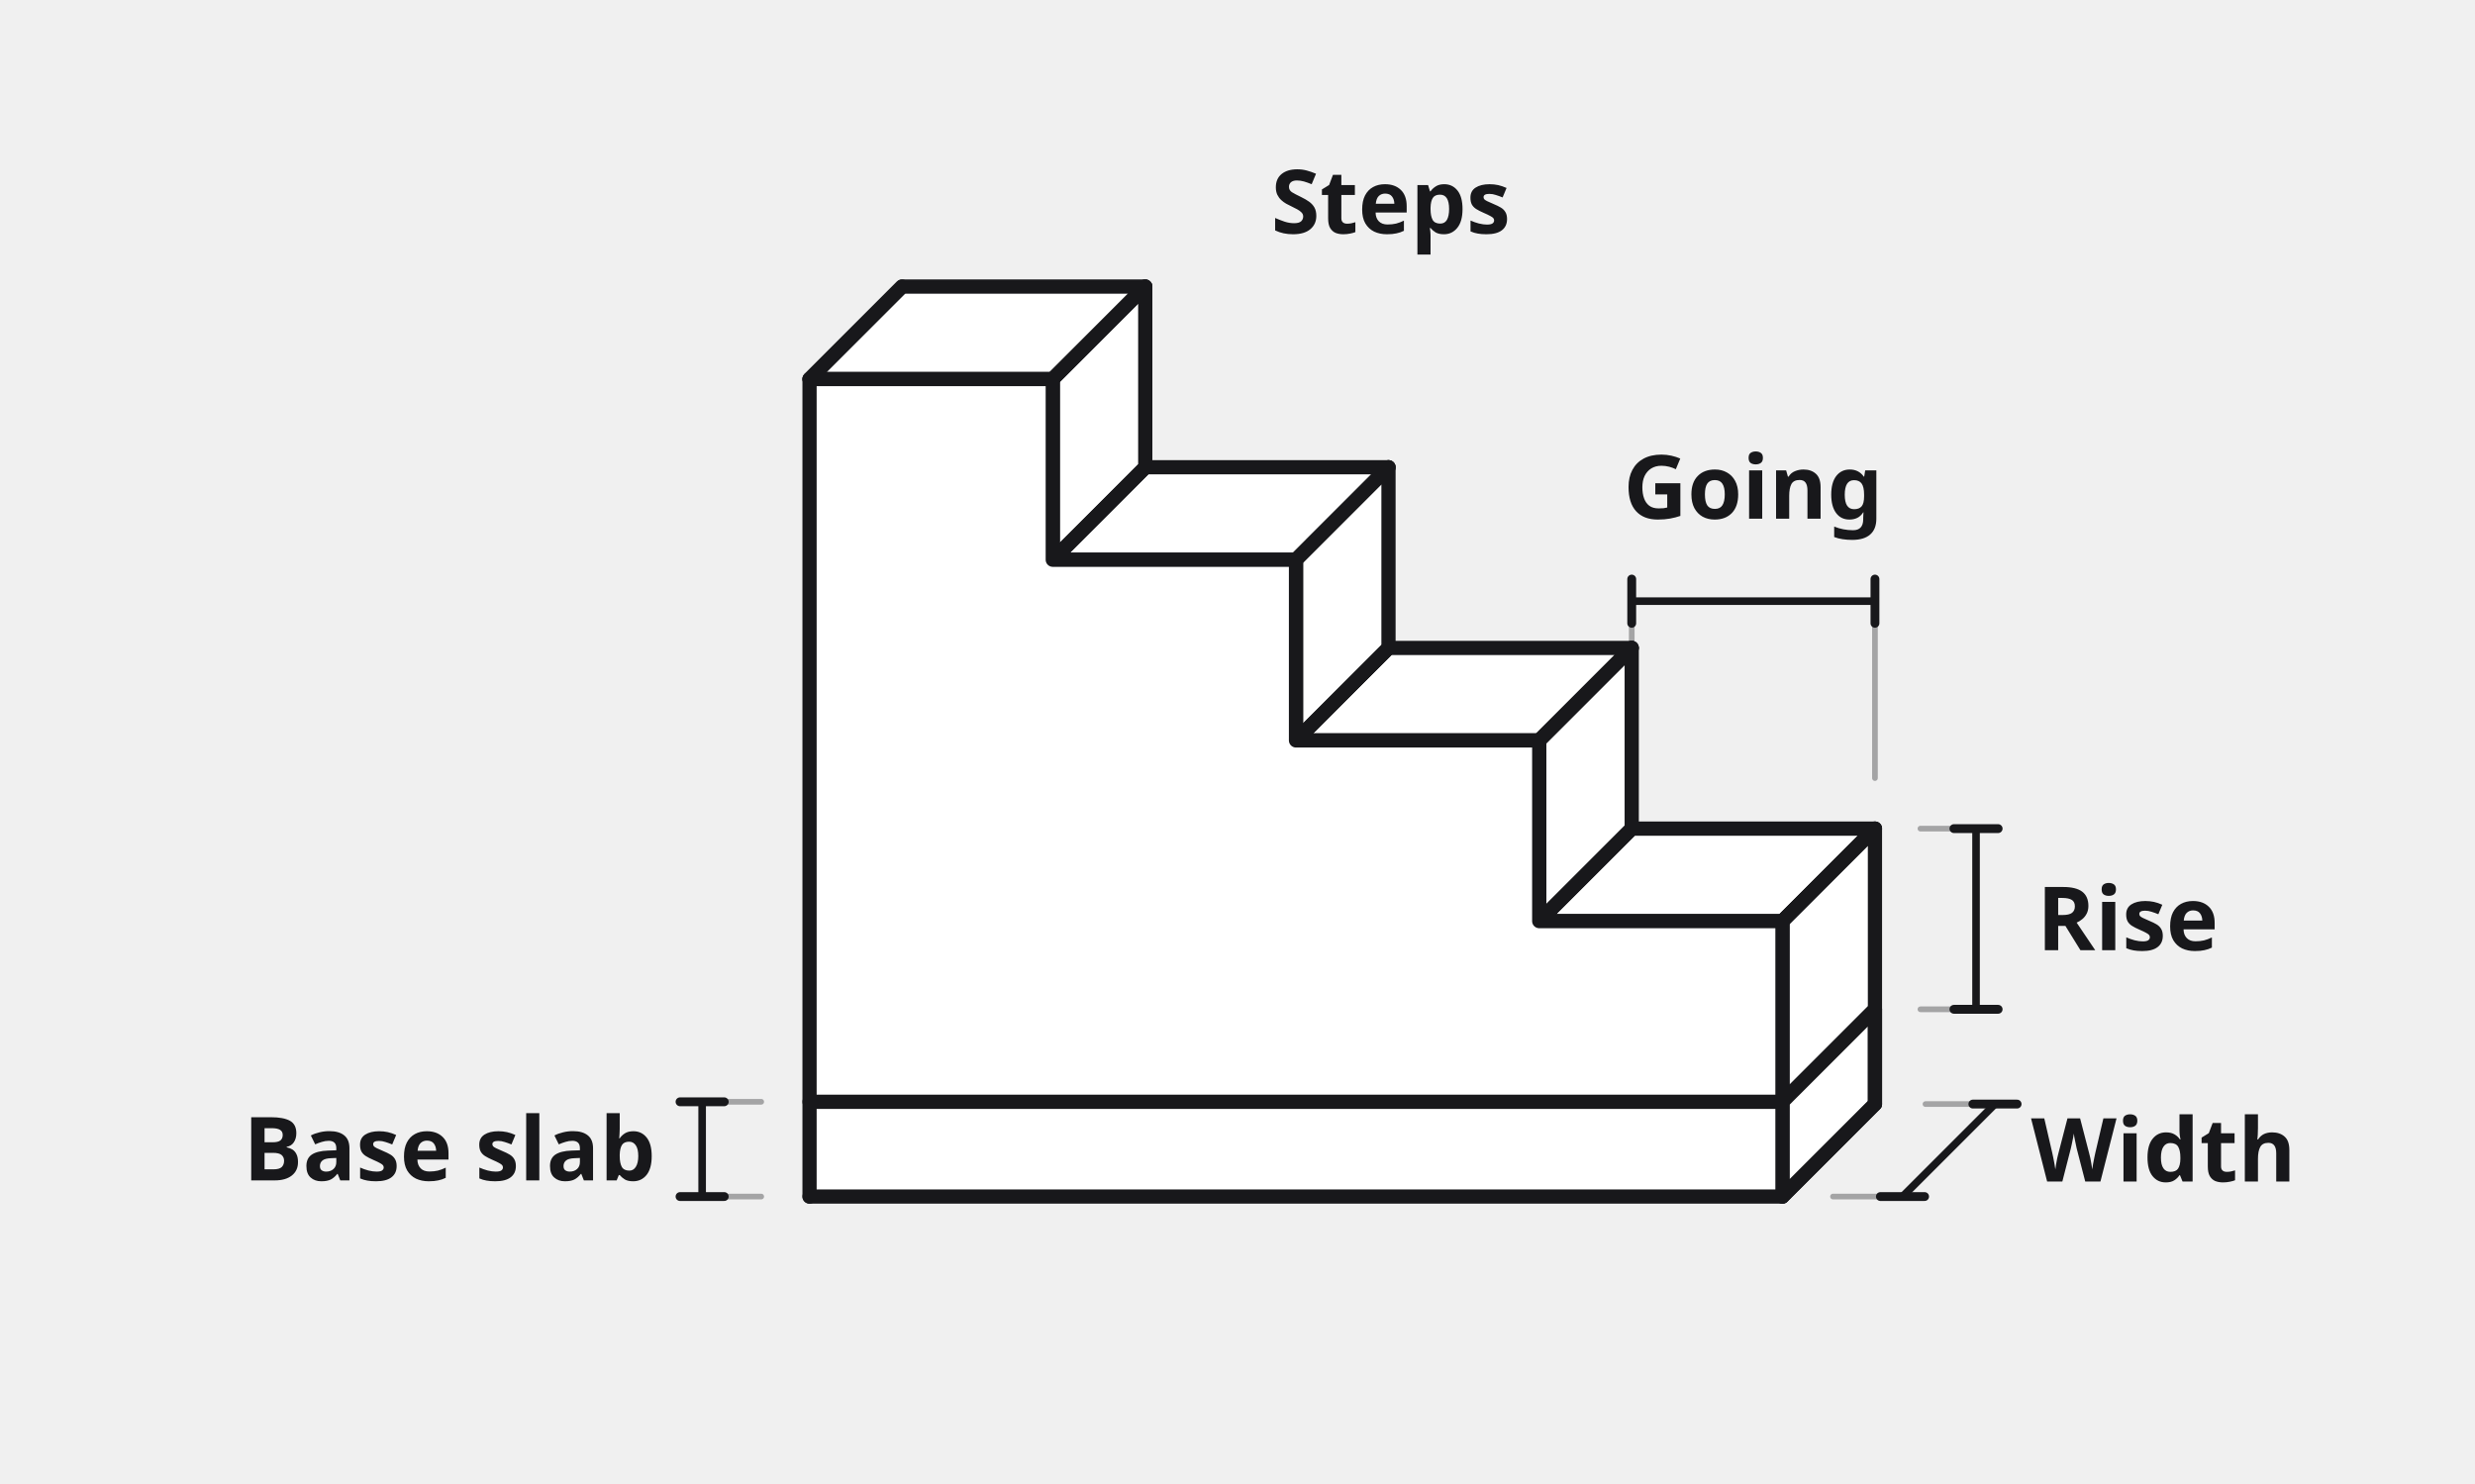
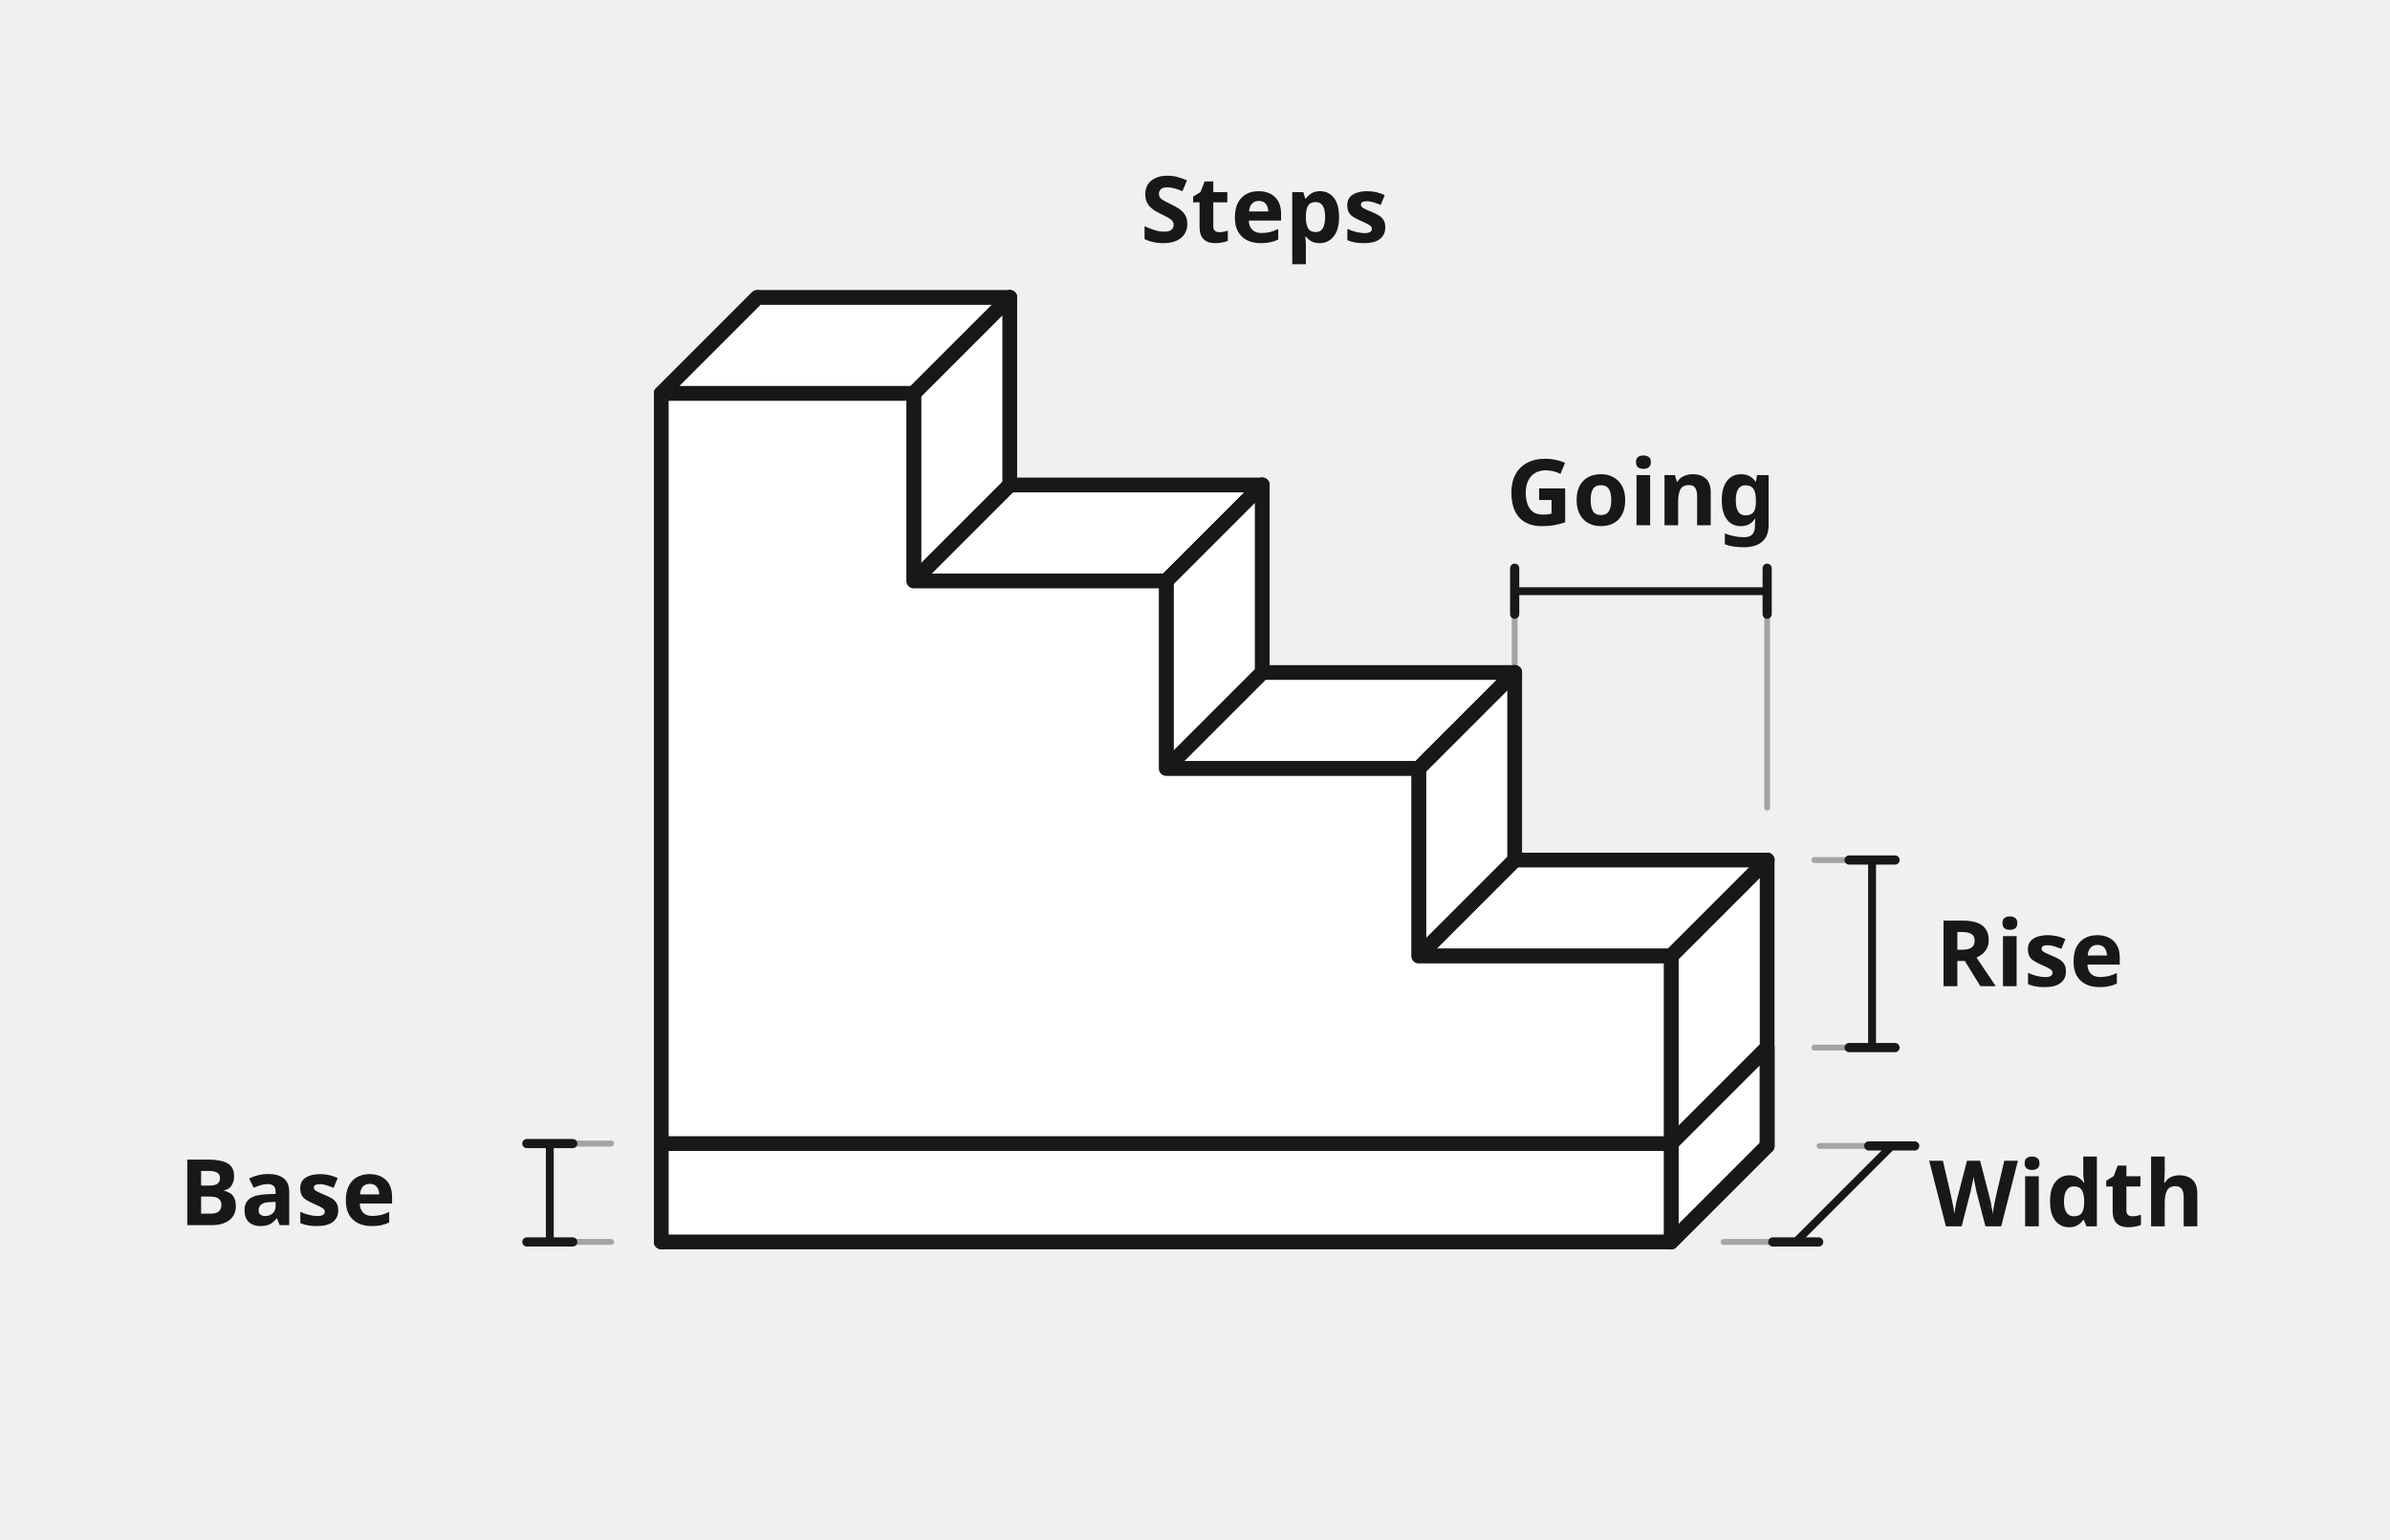
- <svg xmlns="http://www.w3.org/2000/svg" viewBox="-128.14 -174.40 391.76 234.76" aria-hidden="true">
+ <svg xmlns="http://www.w3.org/2000/svg" viewBox="-100.84 -174.40 364.46 234.76" aria-hidden="true">
  <path d="M 154.00 -28.60 L 115.50 -28.60 L 130.14 -43.24 L 168.64 -43.24 Z" fill="#ffffff" stroke="#18181b" stroke-width="2.25" stroke-linejoin="round" stroke-linecap="round" />
  <path d="M 115.50 -57.20 L 77.00 -57.20 L 91.64 -71.84 L 130.14 -71.84 Z" fill="#ffffff" stroke="#18181b" stroke-width="2.25" stroke-linejoin="round" stroke-linecap="round" />
  <path d="M 77.00 -85.80 L 38.50 -85.80 L 53.14 -100.44 L 91.64 -100.44 Z" fill="#ffffff" stroke="#18181b" stroke-width="2.25" stroke-linejoin="round" stroke-linecap="round" />
  <path d="M 38.50 -114.40 L 0.00 -114.40 L 14.64 -129.04 L 53.14 -129.04 Z" fill="#ffffff" stroke="#18181b" stroke-width="2.25" stroke-linejoin="round" stroke-linecap="round" />
  <path d="M 154.00 0.00 L 154.00 -28.60 L 168.64 -43.24 L 168.64 -14.64 Z" fill="#ffffff" stroke="#18181b" stroke-width="2.25" stroke-linejoin="round" stroke-linecap="round" />
  <path d="M 154.00 0.00 L 154.00 15.00 L 168.64 0.36 L 168.64 -14.64 Z" fill="#ffffff" stroke="#18181b" stroke-width="2.25" stroke-linejoin="round" stroke-linecap="round" />
  <path d="M 115.50 -28.60 L 115.50 -57.20 L 130.14 -71.84 L 130.14 -43.24 Z" fill="#ffffff" stroke="#18181b" stroke-width="2.25" stroke-linejoin="round" stroke-linecap="round" />
  <path d="M 77.00 -57.20 L 77.00 -85.80 L 91.64 -100.44 L 91.64 -71.84 Z" fill="#ffffff" stroke="#18181b" stroke-width="2.25" stroke-linejoin="round" stroke-linecap="round" />
  <path d="M 38.50 -85.80 L 38.50 -114.40 L 53.14 -129.04 L 53.14 -100.44 Z" fill="#ffffff" stroke="#18181b" stroke-width="2.25" stroke-linejoin="round" stroke-linecap="round" />
  <line x1="154.00" y1="-28.60" x2="168.64" y2="-43.24" stroke="#18181b" stroke-width="2.25" stroke-linecap="round" />
  <line x1="115.50" y1="-28.60" x2="130.14" y2="-43.24" stroke="#18181b" stroke-width="2.25" stroke-linecap="round" />
  <line x1="115.50" y1="-57.20" x2="130.14" y2="-71.84" stroke="#18181b" stroke-width="2.25" stroke-linecap="round" />
  <line x1="77.00" y1="-57.20" x2="91.64" y2="-71.84" stroke="#18181b" stroke-width="2.25" stroke-linecap="round" />
  <line x1="77.00" y1="-85.80" x2="91.64" y2="-100.44" stroke="#18181b" stroke-width="2.25" stroke-linecap="round" />
  <line x1="38.50" y1="-85.80" x2="53.14" y2="-100.44" stroke="#18181b" stroke-width="2.25" stroke-linecap="round" />
  <line x1="38.50" y1="-114.40" x2="53.14" y2="-129.04" stroke="#18181b" stroke-width="2.25" stroke-linecap="round" />
  <line x1="0.00" y1="-114.40" x2="14.64" y2="-129.04" stroke="#18181b" stroke-width="2.25" stroke-linecap="round" />
  <line x1="154.00" y1="15.00" x2="168.64" y2="0.36" stroke="#18181b" stroke-width="2.25" stroke-linecap="round" />
  <line x1="0.00" y1="15.00" x2="14.64" y2="0.36" stroke="#18181b" stroke-width="2.25" stroke-linecap="round" />
  <line x1="168.64" y1="-14.64" x2="168.64" y2="0.36" stroke="#18181b" stroke-width="2.25" stroke-linecap="round" />
  <path d="M 154.00 0.00 L 154.00 -28.60 L 115.50 -28.60 L 115.50 -57.20 L 77.00 -57.20 L 77.00 -85.80 L 38.50 -85.80 L 38.50 -114.40 L 0.00 -114.40 L 0.00 0.00 L 0.00 15.00 L 154.00 15.00 Z" fill="#ffffff" stroke="#18181b" stroke-width="2.25" stroke-linejoin="round" stroke-linecap="round" />
  <line x1="0.00" y1="0.00" x2="154.00" y2="0.00" stroke="#18181b" stroke-width="2.25" stroke-linecap="round" />
  <g class="dim">
-     <line x1="130.14" y1="-51.24" x2="130.14" y2="-79.24" stroke="#18181b" stroke-width="0.9" stroke-linecap="round" opacity="0.35" />
-     <line x1="168.64" y1="-51.24" x2="168.64" y2="-79.24" stroke="#18181b" stroke-width="0.9" stroke-linecap="round" opacity="0.35" />
-     <line x1="130.14" y1="-79.24" x2="168.64" y2="-79.24" stroke="#18181b" stroke-width="1.2" stroke-linecap="round" />
-     <line x1="130.14" y1="-82.74" x2="130.14" y2="-75.74" stroke="#18181b" stroke-width="1.4" stroke-linecap="round" />
-     <line x1="168.64" y1="-82.74" x2="168.64" y2="-75.74" stroke="#18181b" stroke-width="1.4" stroke-linecap="round" />
-     <text x="149.39" text-anchor="middle" dominant-baseline="middle" font-family="system-ui,sans-serif" font-size="14" font-weight="600" fill="#18181b" y="-97.24">Going</text>
+     <line x1="130.14" y1="-51.24" x2="130.14" y2="-84.24" stroke="#18181b" stroke-width="0.9" stroke-linecap="round" opacity="0.35" />
+     <line x1="168.64" y1="-51.24" x2="168.64" y2="-84.24" stroke="#18181b" stroke-width="0.9" stroke-linecap="round" opacity="0.35" />
+     <line x1="130.14" y1="-84.24" x2="168.64" y2="-84.24" stroke="#18181b" stroke-width="1.2" stroke-linecap="round" />
+     <line x1="130.14" y1="-87.74" x2="130.14" y2="-80.74" stroke="#18181b" stroke-width="1.4" stroke-linecap="round" />
+     <line x1="168.64" y1="-87.74" x2="168.64" y2="-80.74" stroke="#18181b" stroke-width="1.4" stroke-linecap="round" />
+     <text x="149.39" text-anchor="middle" dominant-baseline="middle" font-family="system-ui,sans-serif" font-size="14" font-weight="600" fill="#18181b" y="-99.24">Going</text>
  </g>
  <g class="dim">
    <line x1="175.84" y1="-14.64" x2="184.64" y2="-14.64" stroke="#18181b" stroke-width="0.9" stroke-linecap="round" opacity="0.35" />
    <line x1="175.84" y1="-43.24" x2="184.64" y2="-43.24" stroke="#18181b" stroke-width="0.9" stroke-linecap="round" opacity="0.35" />
    <line x1="184.64" y1="-14.64" x2="184.64" y2="-43.24" stroke="#18181b" stroke-width="1.2" stroke-linecap="round" />
    <line x1="181.14" y1="-14.64" x2="188.14" y2="-14.64" stroke="#18181b" stroke-width="1.4" stroke-linecap="round" />
    <line x1="181.14" y1="-43.24" x2="188.14" y2="-43.24" stroke="#18181b" stroke-width="1.4" stroke-linecap="round" />
    <text x="208.64" text-anchor="middle" dominant-baseline="middle" font-family="system-ui,sans-serif" font-size="14" font-weight="600" fill="#18181b" y="-28.94">Rise</text>
  </g>
  <g class="dim">
    <line x1="-7.65" y1="0.00" x2="-17.00" y2="0.00" stroke="#18181b" stroke-width="0.9" stroke-linecap="round" opacity="0.35" />
    <line x1="-7.65" y1="15.00" x2="-17.00" y2="15.00" stroke="#18181b" stroke-width="0.9" stroke-linecap="round" opacity="0.35" />
    <line x1="-17.00" y1="0.00" x2="-17.00" y2="15.00" stroke="#18181b" stroke-width="1.2" stroke-linecap="round" />
    <line x1="-20.50" y1="0.00" x2="-13.50" y2="0.00" stroke="#18181b" stroke-width="1.4" stroke-linecap="round" />
    <line x1="-20.50" y1="15.00" x2="-13.50" y2="15.00" stroke="#18181b" stroke-width="1.4" stroke-linecap="round" />
-     <text x="-57.00" text-anchor="middle" dominant-baseline="middle" font-family="system-ui,sans-serif" font-size="14" font-weight="600" fill="#18181b" y="7.50">Base slab</text>
+     <text x="-57.00" text-anchor="middle" dominant-baseline="middle" font-family="system-ui,sans-serif" font-size="14" font-weight="600" fill="#18181b" y="7.50">Base</text>
  </g>
  <g class="dim">
    <line x1="162.00" y1="15.00" x2="173.00" y2="15.00" stroke="#18181b" stroke-width="0.9" stroke-linecap="round" opacity="0.35" />
    <line x1="176.64" y1="0.36" x2="187.64" y2="0.36" stroke="#18181b" stroke-width="0.9" stroke-linecap="round" opacity="0.35" />
    <line x1="173.00" y1="15.00" x2="187.64" y2="0.36" stroke="#18181b" stroke-width="1.2" stroke-linecap="round" />
    <line x1="169.50" y1="15.00" x2="176.50" y2="15.00" stroke="#18181b" stroke-width="1.4" stroke-linecap="round" />
    <line x1="184.14" y1="0.36" x2="191.14" y2="0.36" stroke="#18181b" stroke-width="1.4" stroke-linecap="round" />
    <text x="214.32" text-anchor="middle" dominant-baseline="middle" font-family="system-ui,sans-serif" font-size="14" font-weight="600" fill="#18181b" y="7.68">Width</text>
  </g>
  <text x="92.00" text-anchor="middle" dominant-baseline="middle" font-family="system-ui,sans-serif" font-size="14" font-weight="600" fill="#18181b" y="-142.40">Steps</text>
</svg>
